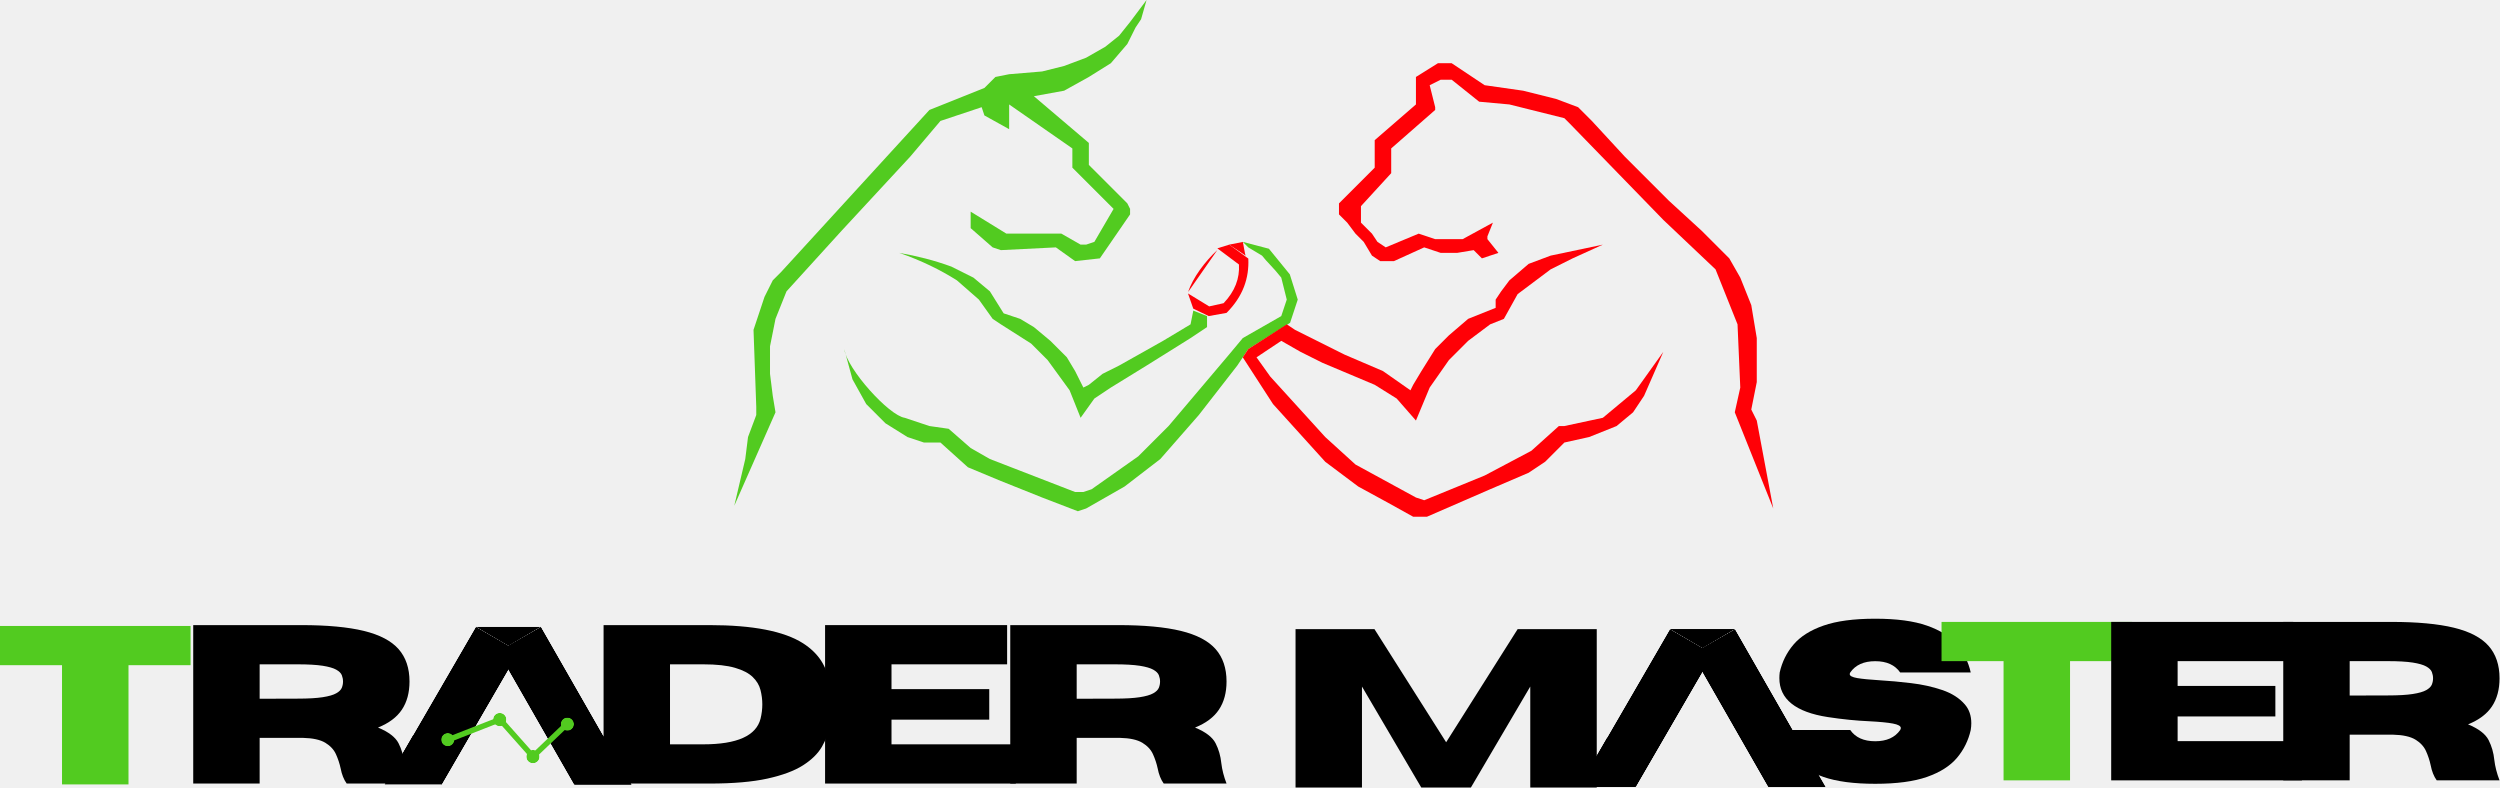
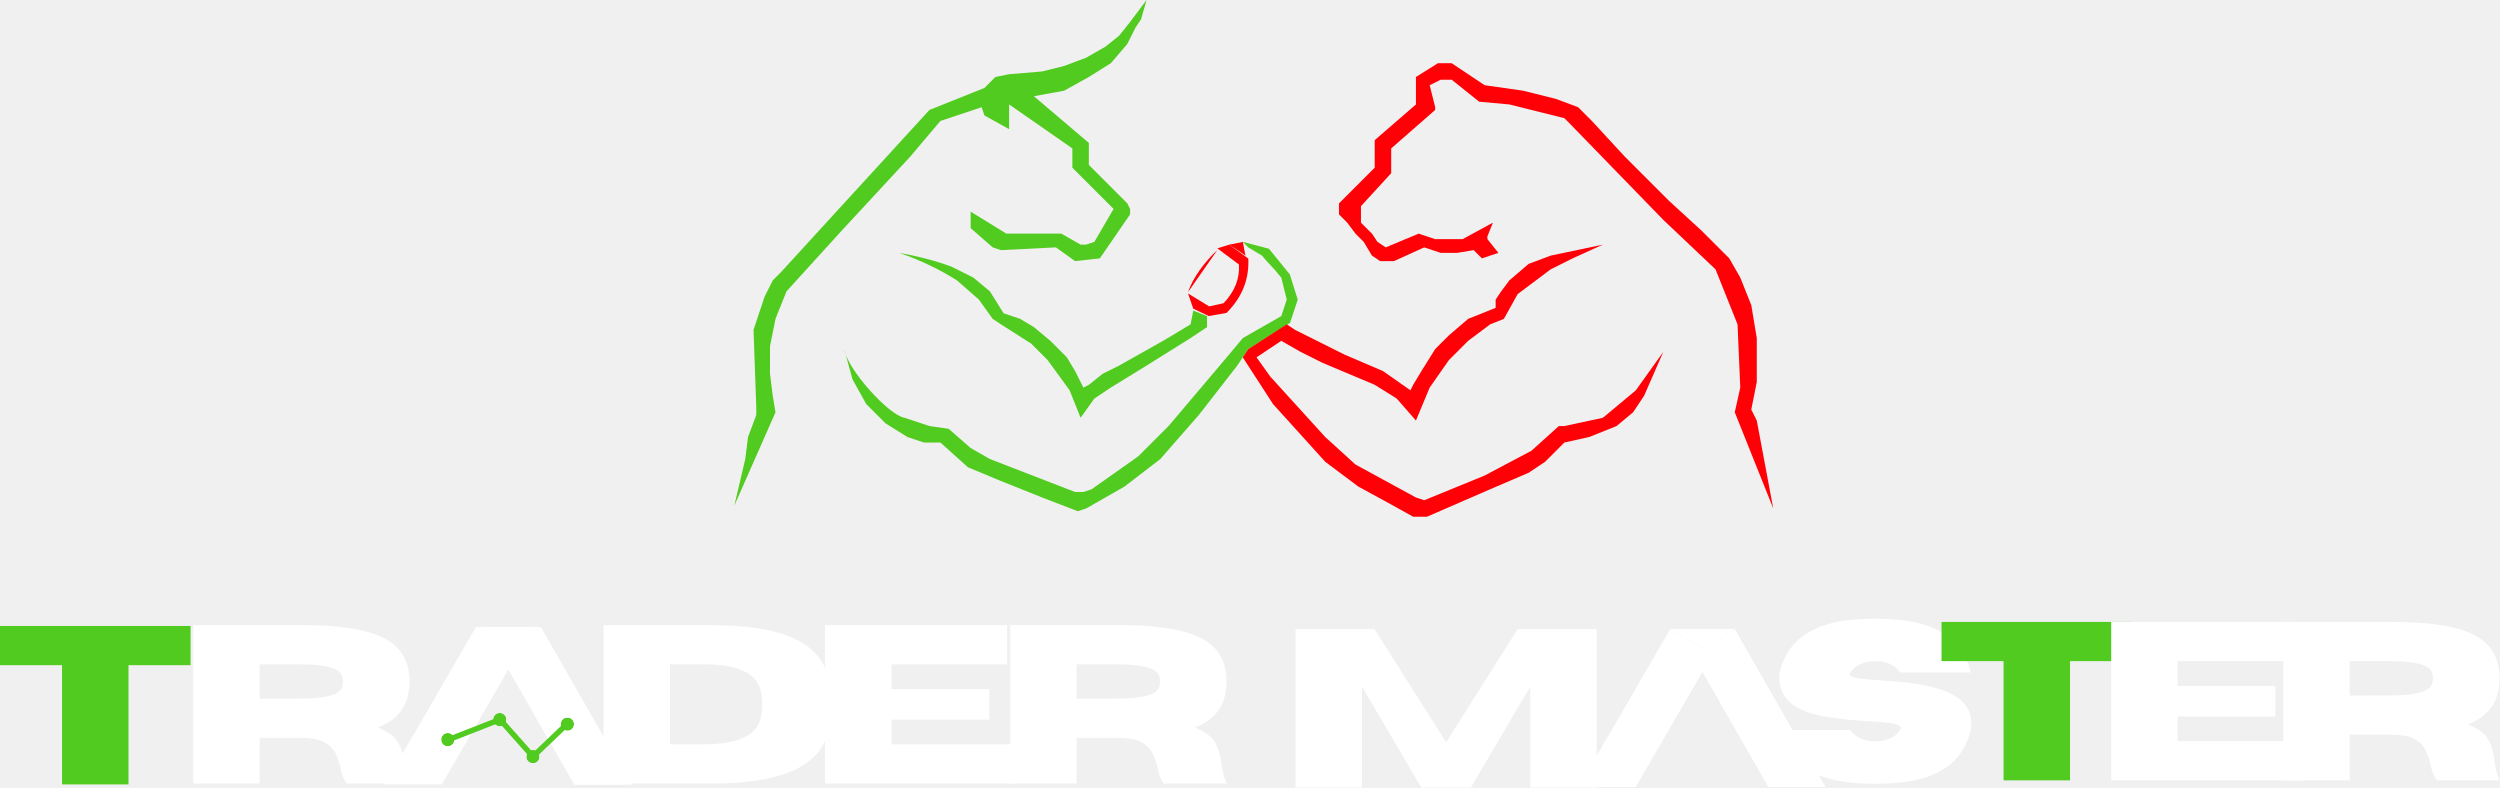
<svg xmlns="http://www.w3.org/2000/svg" width="5053" height="1592" viewBox="0 0 5053 1592" fill="none">
  <path fill-rule="evenodd" clip-rule="evenodd" d="M2484.49 494.498L2523.09 522.597C2524.97 562.031 2512.39 599.061 2479.09 632.409L2443.07 638.854L2411.8 623.775L2401.17 593.114L2444 619.291L2473.13 612.831C2496.06 588.781 2505.88 562.637 2504.18 534.635L2460.47 501.934L2484.49 494.498Z" fill="#FF0006" />
  <path fill-rule="evenodd" clip-rule="evenodd" d="M2517.55 516.79C2517.14 517.072 2512.06 489 2512.06 489L2484.27 494.497C2484.27 494.497 2517.97 516.507 2517.55 516.79Z" fill="#FF0006" />
  <path fill-rule="evenodd" clip-rule="evenodd" d="M2460.5 505.391C2435.73 528.175 2410.75 561.383 2401.47 590.154Z" fill="#FF0006" />
  <path fill-rule="evenodd" clip-rule="evenodd" d="M1706.34 705.556L1723.01 766.667L1750.79 816.667L1789.68 855.556L1834.12 883.334L1867.45 894.445H1900.79L1956.34 944.445L2023.01 972.222L2106.34 1005.56L2178.57 1033.33L2195.23 1027.78L2273.01 983.334L2345.23 927.778L2423.01 838.889L2500.79 738.889L2523.01 705.556L2607.53 652.456L2623.01 605.556L2606.95 554.528L2564.73 502.75L2511.9 488.889L2523.01 500L2550.79 516.667C2561.36 530.361 2573.12 539.978 2589.68 561.111L2600.79 605.556L2589.68 638.889L2511.9 683.333L2484.12 716.667L2361.9 861.111L2300.79 922.222L2206.34 988.889L2189.68 994.445H2173.01L2000.79 927.778L1961.9 905.556L1917.45 866.667L1878.57 861.111L1828.57 844.445C1796.65 839.795 1711.99 745.806 1706.34 705.556Z" fill="#52CB20" />
  <path fill-rule="evenodd" clip-rule="evenodd" d="M1817.45 511.111C1861.88 526.417 1900.22 545.256 1934.12 566.667L1978.56 605.556L2006.34 644.445L2023.01 655.556L2084.12 694.445L2117.45 727.778L2161.9 788.889L2184.12 844.445L2211.9 805.556L2245.23 783.333L2317.45 738.889L2406.34 683.333L2439.68 661.111V638.889L2411.9 627.778L2406.34 655.556L2350.79 688.889L2261.9 738.889L2228.56 755.556L2200.79 777.778L2189.68 783.333L2173.01 750L2156.34 722.222L2123.01 688.889L2089.68 661.111L2061.9 644.445L2028.56 633.333L2000.79 588.889L1967.45 561.111L1923.01 538.889C1888.71 526.289 1853.44 517.378 1817.45 511.111Z" fill="#52CB20" />
  <path fill-rule="evenodd" clip-rule="evenodd" d="M1484.12 1022.22L1567.45 833.333L1561.9 800L1556.34 755.556V700L1567.45 644.444L1589.68 588.889L1700.79 466.667L1839.68 316.667L1900.79 244.444L1984.12 216.667L1989.68 233.333L2039.68 261.111V211.111L2167.45 300V338.889L2250.79 422.222L2211.9 488.889L2195.23 494.444H2184.12L2145.23 472.222H2034.12L1961.9 427.778V461.111L2006.34 500L2023.01 505.556L2134.12 500L2173.01 527.778L2223.01 522.222L2284.12 433.333V422.222L2278.56 411.111L2200.79 333.333V288.889L2089.68 194.444L2150.79 183.333L2200.79 155.556L2245.23 127.778L2278.56 88.889L2295.23 55.556L2306.34 38.889L2317.45 0L2284.12 44.444L2261.9 72.222L2234.12 94.444L2195.23 116.667L2150.79 133.333L2106.34 144.444L2039.68 150L2011.9 155.556L1989.68 177.778L1878.56 222.222L1578.56 550L1561.9 566.667L1545.23 600L1523.01 666.667L1528.56 822.222V838.889L1511.9 883.333L1506.34 927.778L1484.12 1022.22Z" fill="#52CB20" />
  <path fill-rule="evenodd" clip-rule="evenodd" d="M3028.57 511.111L2995.23 522.222L2978.57 505.556L2945.23 511.111H2911.9L2878.57 500L2817.45 527.778H2789.68L2773.01 516.667L2756.34 488.889L2739.68 472.222L2723.01 450L2706.34 433.333V411.111L2778.56 338.889V283.333L2861.9 211.111V155.556L2906.34 127.778H2934.12L3000.79 172.222L3078.57 183.333L3145.23 200L3189.68 216.667L3217.45 244.445L3284.12 316.667L3373.01 405.556L3439.68 466.667L3495.23 522.222L3517.45 561.111L3539.68 616.667L3550.79 683.333V772.222L3539.68 827.778L3550.79 850L3584.12 1027.78L3506.34 833.333L3517.45 783.333L3511.9 655.556L3467.45 544.445L3361.9 444.445L3173.01 250L3161.9 238.889L3050.79 211.111L2989.68 205.556L2934.12 161.111H2911.9L2889.68 172.222L2900.79 216.667V222.222L2811.9 300V350L2750.79 416.667V450L2773.01 472.222L2784.12 488.889L2800.79 500L2867.45 472.222L2900.79 483.333H2956.34L3017.45 450L3006.34 477.778V483.333L3028.57 511.111Z" fill="#FF0006" />
  <path fill-rule="evenodd" clip-rule="evenodd" d="M3239.68 494.444L3134.12 516.667L3089.68 533.333L3050.79 566.667L3034.12 588.889L3023.01 605.556V622.222L2967.45 644.444L2928.57 677.778L2900.79 705.556L2873.01 750L2856.34 777.778L2850.79 788.889L2795.23 750L2717.45 716.667L2617.45 666.667L2600.79 655.556L2523.01 705.556L2511.9 722.222L2573.01 816.667L2678.57 933.333L2745.23 983.333L2806.34 1016.67L2856.34 1044.44H2884.12L3011.9 988.889L3089.68 955.556L3123.01 933.333L3161.9 894.445L3211.9 883.333L3267.45 861.111L3300.79 833.333L3323.01 800L3361.9 711.111L3306.34 788.889L3239.68 844.445L3161.9 861.111H3150.79L3095.23 911.111L3000.79 961.111L2878.57 1011.11L2861.9 1005.56L2739.68 938.889L2678.57 883.333L2567.45 761.111L2539.68 722.222L2589.68 688.889L2628.57 711.111L2673.01 733.333L2778.57 777.778L2823.01 805.556L2861.9 850L2889.68 783.333L2928.57 727.778L2967.45 688.889L3011.9 655.556L3039.68 644.444L3067.45 594.444L3134.12 544.444L3178.57 522.222L3239.68 494.444Z" fill="#FF0006" />
  <path d="M259.726 1585.44H125.348V1344.47H0V1265.19H385.185V1344.47H259.726V1585.44Z" fill="#52CB20" />
-   <path d="M827.699 1583.72H700.729C694.944 1575.71 690.833 1565.43 688.462 1552.94C686.381 1543.3 683.255 1533.84 679.085 1524.58C674.922 1515.26 667.744 1507.51 657.559 1501.31C647.374 1495.15 632.211 1491.83 612.07 1491.36H524.803V1583.72H390.544V1263.47H608.944C661.174 1263.47 703.307 1267.37 735.337 1275.16C767.425 1282.97 790.833 1295.24 805.588 1311.96C820.322 1328.71 827.699 1350.56 827.699 1377.47C827.699 1399.93 822.603 1418.85 812.418 1434.18C802.233 1449.55 786.092 1461.67 764.04 1470.53C785.337 1479.32 799.137 1489.86 805.477 1502.12C811.781 1514.4 815.692 1527.91 817.166 1542.63C818.699 1555.77 822.203 1569.46 827.699 1583.72ZM524.803 1412.31L601.655 1412.08C623.011 1412.08 639.877 1411.12 652.233 1409.19C664.559 1407.28 673.677 1404.64 679.551 1401.31C685.485 1397.93 689.27 1394.2 690.892 1390.08C692.514 1386.01 693.322 1381.81 693.322 1377.47C693.322 1373.16 692.514 1368.91 690.892 1364.74C689.27 1360.57 685.485 1356.84 679.551 1353.51C673.677 1350.22 664.559 1347.58 652.233 1345.64C639.877 1343.74 623.011 1342.75 601.655 1342.75H524.803V1412.31Z" fill="black" />
+   <path d="M827.699 1583.72H700.729C694.944 1575.71 690.833 1565.43 688.462 1552.94C686.381 1543.3 683.255 1533.84 679.085 1524.58C674.922 1515.26 667.744 1507.51 657.559 1501.31C647.374 1495.15 632.211 1491.83 612.07 1491.36H524.803V1583.72H390.544V1263.47H608.944C661.174 1263.47 703.307 1267.37 735.337 1275.16C767.425 1282.97 790.833 1295.24 805.588 1311.96C820.322 1328.71 827.699 1350.56 827.699 1377.47C827.699 1399.93 822.603 1418.85 812.418 1434.18C802.233 1449.55 786.092 1461.67 764.04 1470.53C785.337 1479.32 799.137 1489.86 805.477 1502.12C811.781 1514.4 815.692 1527.91 817.166 1542.63C818.699 1555.77 822.203 1569.46 827.699 1583.72ZM524.803 1412.31L601.655 1412.08C623.011 1412.08 639.877 1411.12 652.233 1409.19C664.559 1407.28 673.677 1404.64 679.551 1401.31C685.485 1397.93 689.27 1394.2 690.892 1390.08C692.514 1386.01 693.322 1381.81 693.322 1377.47C693.322 1373.16 692.514 1368.91 690.892 1364.74C689.27 1360.57 685.485 1356.84 679.551 1353.51C673.677 1350.22 664.559 1347.58 652.233 1345.64C639.877 1343.74 623.011 1342.75 601.655 1342.75H524.803V1412.31Z" fill="#FFFFFF" />
  <mask id="mask0_73_892" style="mask-type:luminance" maskUnits="userSpaceOnUse" x="806" y="1266" width="244" height="321">
    <path d="M961.909 1266.65L1049.06 1317.17L893.16 1586.09L806.005 1535.57L961.909 1266.65Z" fill="white" />
  </mask>
  <g mask="url(#mask0_73_892)">
    <mask id="mask1_73_892" style="mask-type:luminance" maskUnits="userSpaceOnUse" x="806" y="1266" width="244" height="321">
      <path d="M961.909 1266.65L1049.06 1317.17L893.16 1586.09L806.005 1535.57L961.909 1266.65Z" fill="white" />
    </mask>
    <g mask="url(#mask1_73_892)">
-       <path d="M961.909 1266.65L1049.06 1317.17L893.131 1586.15L805.976 1535.6L961.909 1266.65Z" fill="black" />
+       <path d="M961.909 1266.65L1049.06 1317.17L893.131 1586.15L805.976 1535.6L961.909 1266.65Z" fill="#FFFFFF" />
    </g>
  </g>
  <mask id="mask2_73_892" style="mask-type:luminance" maskUnits="userSpaceOnUse" x="1005" y="1266" width="243" height="321">
    <path d="M1005.92 1316.68L1093.36 1266.62L1247.79 1536.38L1160.38 1586.44L1005.92 1316.68Z" fill="white" />
  </mask>
  <g mask="url(#mask2_73_892)">
    <mask id="mask3_73_892" style="mask-type:luminance" maskUnits="userSpaceOnUse" x="1005" y="1266" width="243" height="321">
      <path d="M1005.92 1316.68L1093.36 1266.62L1247.79 1536.38L1160.38 1586.44L1005.92 1316.68Z" fill="white" />
    </mask>
    <g mask="url(#mask3_73_892)">
-       <path d="M1005.92 1316.68L1093.36 1266.62L1247.82 1536.44L1160.4 1586.5L1005.92 1316.68Z" fill="black" />
+       <path d="M1005.92 1316.68L1093.36 1266.62L1247.82 1536.44L1160.4 1586.5L1005.92 1316.68Z" fill="#FFFFFF" />
    </g>
  </g>
  <mask id="mask4_73_892" style="mask-type:luminance" maskUnits="userSpaceOnUse" x="960" y="1266" width="135" height="40">
    <path d="M1027.51 1305.51L1094.06 1266.65H960.953L1027.51 1305.51Z" fill="white" />
  </mask>
  <g mask="url(#mask4_73_892)">
    <mask id="mask5_73_892" style="mask-type:luminance" maskUnits="userSpaceOnUse" x="960" y="1266" width="135" height="40">
      <path d="M1027.51 1305.51L1094.06 1266.65H960.953L1027.51 1305.51Z" fill="white" />
    </mask>
    <g mask="url(#mask5_73_892)">
-       <path d="M1094.12 1266.65H960.953V1305.51H1094.12V1266.65Z" fill="black" />
+       <path d="M1094.12 1266.65H960.953V1305.51H1094.12V1266.65Z" fill="#FFFFFF" />
    </g>
  </g>
  <mask id="mask6_73_892" style="mask-type:luminance" maskUnits="userSpaceOnUse" x="776" y="1485" width="118" height="102">
    <path d="M835.287 1485.08L893.738 1586.09H776.812L835.287 1485.08Z" fill="white" />
  </mask>
  <g mask="url(#mask6_73_892)">
    <mask id="mask7_73_892" style="mask-type:luminance" maskUnits="userSpaceOnUse" x="776" y="1485" width="118" height="102">
      <path d="M835.287 1485.08L893.738 1586.09H776.812L835.287 1485.08Z" fill="white" />
    </mask>
    <g mask="url(#mask7_73_892)">
-       <path d="M893.598 1485.08H776.812V1586.09H893.598V1485.08Z" fill="black" />
+       <path d="M893.598 1485.08H776.812V1586.09H893.598V1485.08Z" fill="#FFFFFF" />
    </g>
  </g>
  <mask id="mask8_73_892" style="mask-type:luminance" maskUnits="userSpaceOnUse" x="1160" y="1485" width="118" height="102">
    <path d="M1218.65 1485.45L1277.1 1586.47H1160.21L1218.65 1485.45Z" fill="white" />
  </mask>
  <g mask="url(#mask8_73_892)">
    <mask id="mask9_73_892" style="mask-type:luminance" maskUnits="userSpaceOnUse" x="1160" y="1485" width="118" height="102">
      <path d="M1218.65 1485.45L1277.1 1586.47H1160.21L1218.65 1485.45Z" fill="white" />
    </mask>
    <g mask="url(#mask9_73_892)">
-       <path d="M1276.96 1485.45H1160.21V1586.47H1276.96V1485.45Z" fill="black" />
+       <path d="M1276.96 1485.45H1160.21V1586.47H1276.96V1485.45Z" fill="#FFFFFF" />
    </g>
  </g>
  <mask id="mask10_73_892" style="mask-type:luminance" maskUnits="userSpaceOnUse" x="891" y="1481" width="28" height="28">
    <path d="M905.049 1481.52C897.59 1481.52 891.567 1487.57 891.567 1495C891.567 1502.47 897.59 1508.49 905.049 1508.49C912.486 1508.49 918.538 1502.47 918.538 1495C918.538 1487.57 912.486 1481.52 905.049 1481.52Z" fill="white" />
  </mask>
  <g mask="url(#mask10_73_892)">
    <mask id="mask11_73_892" style="mask-type:luminance" maskUnits="userSpaceOnUse" x="891" y="1481" width="28" height="28">
      <path d="M905.049 1481.52C897.59 1481.52 891.567 1487.57 891.567 1495C891.567 1502.47 897.59 1508.49 905.049 1508.49C912.486 1508.49 918.538 1502.47 918.538 1495C918.538 1487.57 912.486 1481.52 905.049 1481.52Z" fill="white" />
    </mask>
    <g mask="url(#mask11_73_892)">
      <path d="M918.538 1481.52H891.567V1508.49H918.538V1481.52Z" fill="#52CB20" />
    </g>
  </g>
  <path d="M906.556 1495L1010.12 1454.44" stroke="#52CB20" stroke-width="11.111" />
  <mask id="mask12_73_892" style="mask-type:luminance" maskUnits="userSpaceOnUse" x="996" y="1440" width="28" height="28">
    <path d="M1010.12 1440.98C1002.68 1440.98 996.635 1447 996.635 1454.47C996.635 1461.9 1002.68 1467.95 1010.12 1467.95C1017.58 1467.95 1023.6 1461.9 1023.6 1454.47C1023.6 1447 1017.58 1440.98 1010.12 1440.98Z" fill="white" />
  </mask>
  <g mask="url(#mask12_73_892)">
    <mask id="mask13_73_892" style="mask-type:luminance" maskUnits="userSpaceOnUse" x="996" y="1440" width="28" height="28">
      <path d="M1010.12 1440.98C1002.68 1440.98 996.635 1447 996.635 1454.47C996.635 1461.9 1002.68 1467.95 1010.12 1467.95C1017.58 1467.95 1023.6 1461.9 1023.6 1454.47C1023.6 1447 1017.58 1440.98 1010.12 1440.98Z" fill="white" />
    </mask>
    <g mask="url(#mask13_73_892)">
      <path d="M1023.61 1440.98H996.635V1467.95H1023.61V1440.98Z" fill="#52CB20" />
    </g>
  </g>
  <path d="M1069.67 1520.76L1013.35 1457.33" stroke="#52CB20" stroke-width="11.111" />
  <mask id="mask14_73_892" style="mask-type:luminance" maskUnits="userSpaceOnUse" x="1063" y="1515" width="28" height="28">
    <path d="M1077.19 1515.78C1069.75 1515.78 1063.7 1521.82 1063.7 1529.26C1063.7 1536.73 1069.75 1542.75 1077.19 1542.75C1084.65 1542.75 1090.67 1536.73 1090.67 1529.26C1090.67 1521.82 1084.65 1515.78 1077.19 1515.78Z" fill="white" />
  </mask>
  <g mask="url(#mask14_73_892)">
    <mask id="mask15_73_892" style="mask-type:luminance" maskUnits="userSpaceOnUse" x="1063" y="1515" width="28" height="28">
      <path d="M1077.19 1515.78C1069.75 1515.78 1063.7 1521.82 1063.7 1529.26C1063.7 1536.73 1069.75 1542.75 1077.19 1542.75C1084.65 1542.75 1090.67 1536.73 1090.67 1529.26C1090.67 1521.82 1084.65 1515.78 1077.19 1515.78Z" fill="white" />
    </mask>
    <g mask="url(#mask15_73_892)">
      <path d="M1090.67 1515.78H1063.7V1542.75H1090.67V1515.78Z" fill="#52CB20" />
    </g>
  </g>
  <path d="M1077.04 1529.29L1141.31 1467.92" stroke="#52CB20" stroke-width="11.111" />
  <mask id="mask16_73_892" style="mask-type:luminance" maskUnits="userSpaceOnUse" x="1133" y="1450" width="28" height="28">
    <path d="M1146.72 1450.18C1139.25 1450.18 1133.23 1456.23 1133.23 1463.67C1133.23 1471.14 1139.25 1477.15 1146.72 1477.15C1154.15 1477.15 1160.2 1471.14 1160.2 1463.67C1160.2 1456.23 1154.15 1450.18 1146.72 1450.18Z" fill="white" />
  </mask>
  <g mask="url(#mask16_73_892)">
    <mask id="mask17_73_892" style="mask-type:luminance" maskUnits="userSpaceOnUse" x="1133" y="1450" width="28" height="28">
      <path d="M1146.72 1450.18C1139.25 1450.18 1133.23 1456.23 1133.23 1463.67C1133.23 1471.14 1139.25 1477.15 1146.72 1477.15C1154.15 1477.15 1160.2 1471.14 1160.2 1463.67C1160.2 1456.23 1154.15 1450.18 1146.72 1450.18Z" fill="white" />
    </mask>
    <g mask="url(#mask17_73_892)">
      <path d="M1160.2 1450.18H1133.23V1477.15H1160.2V1450.18Z" fill="#52CB20" />
    </g>
  </g>
-   <path d="M3227.35 1591.79H3092.97V1387.63L2972.95 1591.79H2872.72L2752.81 1387.63V1591.79H2618.55V1271.54H2778.04L2922.95 1500.24L3067.51 1271.54H3227.35V1591.79Z" fill="black" />
+   <path d="M3227.35 1591.79H3092.97V1387.63L2972.95 1591.79H2872.72L2752.81 1387.63V1591.79H2618.55V1271.54H2778.04L2922.95 1500.24L3067.51 1271.54H3227.35V1591.79Z" fill="#FFFFFF" />
  <mask id="mask18_73_892" style="mask-type:luminance" maskUnits="userSpaceOnUse" x="3219" y="1271" width="244" height="320">
    <path d="M3375.37 1271.39L3462.52 1321.91L3306.61 1590.84L3219.46 1540.31L3375.37 1271.39Z" fill="white" />
  </mask>
  <g mask="url(#mask18_73_892)">
    <mask id="mask19_73_892" style="mask-type:luminance" maskUnits="userSpaceOnUse" x="3219" y="1271" width="244" height="320">
      <path d="M3375.37 1271.39L3462.52 1321.91L3306.61 1590.84L3219.46 1540.31L3375.37 1271.39Z" fill="white" />
    </mask>
    <g mask="url(#mask19_73_892)">
-       <path d="M3375.37 1271.39L3462.52 1321.91L3306.58 1590.9L3219.43 1540.34L3375.37 1271.39Z" fill="black" />
+       <path d="M3375.37 1271.39L3462.52 1321.91L3306.58 1590.9L3219.43 1540.34L3375.37 1271.39Z" fill="#FFFFFF" />
    </g>
  </g>
  <mask id="mask20_73_892" style="mask-type:luminance" maskUnits="userSpaceOnUse" x="3419" y="1271" width="243" height="321">
    <path d="M3419.4 1321.42L3506.82 1271.37L3661.27 1541.13L3573.83 1591.19L3419.4 1321.42Z" fill="white" />
  </mask>
  <g mask="url(#mask20_73_892)">
    <mask id="mask21_73_892" style="mask-type:luminance" maskUnits="userSpaceOnUse" x="3419" y="1271" width="243" height="321">
      <path d="M3419.4 1321.42L3506.82 1271.37L3661.27 1541.13L3573.83 1591.19L3419.4 1321.42Z" fill="white" />
    </mask>
    <g mask="url(#mask21_73_892)">
-       <path d="M3419.4 1321.42L3506.82 1271.37L3661.27 1541.19L3573.86 1591.24L3419.4 1321.42Z" fill="black" />
+       <path d="M3419.4 1321.42L3506.82 1271.37L3661.27 1541.19L3573.86 1591.24L3419.4 1321.42Z" fill="#FFFFFF" />
    </g>
  </g>
  <mask id="mask22_73_892" style="mask-type:luminance" maskUnits="userSpaceOnUse" x="3374" y="1271" width="134" height="40">
    <path d="M3440.96 1310.25L3507.51 1271.39H3374.41L3440.96 1310.25Z" fill="white" />
  </mask>
  <g mask="url(#mask22_73_892)">
    <mask id="mask23_73_892" style="mask-type:luminance" maskUnits="userSpaceOnUse" x="3374" y="1271" width="134" height="40">
      <path d="M3440.96 1310.25L3507.51 1271.39H3374.41L3440.96 1310.25Z" fill="white" />
    </mask>
    <g mask="url(#mask23_73_892)">
-       <path d="M3507.6 1271.39H3374.41V1310.25H3507.6V1271.39Z" fill="black" />
+       <path d="M3507.6 1271.39H3374.41V1310.25H3507.6V1271.39Z" fill="#FFFFFF" />
    </g>
  </g>
  <mask id="mask24_73_892" style="mask-type:luminance" maskUnits="userSpaceOnUse" x="3190" y="1489" width="118" height="102">
    <path d="M3248.74 1489.82L3307.19 1590.84H3190.29L3248.74 1489.82Z" fill="white" />
  </mask>
  <g mask="url(#mask24_73_892)">
    <mask id="mask25_73_892" style="mask-type:luminance" maskUnits="userSpaceOnUse" x="3190" y="1489" width="118" height="102">
      <path d="M3248.74 1489.82L3307.19 1590.84H3190.29L3248.74 1489.82Z" fill="white" />
    </mask>
    <g mask="url(#mask25_73_892)">
-       <path d="M3307.08 1489.82H3190.29V1590.84H3307.08V1489.82Z" fill="black" />
+       <path d="M3307.08 1489.82H3190.29V1590.84H3307.08V1489.82Z" fill="#FFFFFF" />
    </g>
  </g>
  <mask id="mask26_73_892" style="mask-type:luminance" maskUnits="userSpaceOnUse" x="3573" y="1490" width="118" height="102">
    <path d="M3632.11 1490.2L3690.55 1591.22H3573.66L3632.11 1490.2Z" fill="white" />
  </mask>
  <g mask="url(#mask26_73_892)">
    <mask id="mask27_73_892" style="mask-type:luminance" maskUnits="userSpaceOnUse" x="3573" y="1490" width="118" height="102">
      <path d="M3632.11 1490.2L3690.55 1591.22H3573.66L3632.11 1490.2Z" fill="white" />
    </mask>
    <g mask="url(#mask27_73_892)">
-       <path d="M3690.44 1490.2H3573.66V1591.22H3690.44V1490.2Z" fill="black" />
+       <path d="M3690.44 1490.2H3573.66V1591.22H3690.44V1490.2Z" fill="#FFFFFF" />
    </g>
  </g>
-   <path d="M1434.19 1583.72H1219.95V1263.47H1434.19C1521.75 1263.47 1584.77 1275.74 1623.2 1300.27C1654.12 1320.12 1671.75 1347.03 1676.09 1381.06C1678 1395.82 1678.98 1410 1678.98 1423.66C1678.98 1437.26 1678.06 1451.43 1676.21 1466.25C1674.35 1481.06 1669.38 1495.41 1661.27 1509.3C1653.23 1523.19 1640.47 1535.74 1622.96 1546.91C1605.52 1558.03 1581.58 1566.94 1551.21 1573.66C1520.79 1580.37 1481.79 1583.72 1434.19 1583.72ZM1421.46 1504.44C1489.75 1504.44 1528.32 1487.2 1537.2 1452.7C1539.58 1443.07 1540.79 1433.37 1540.79 1423.66C1540.79 1413.87 1539.55 1404.18 1537.09 1394.6C1534.68 1384.97 1529.47 1376.26 1521.46 1368.45C1513.5 1360.66 1501.58 1354.44 1485.69 1349.81C1469.78 1345.12 1448.37 1342.75 1421.46 1342.75H1354.21V1504.44H1421.46Z" fill="black" />
-   <path d="M2053.18 1583.72H1667.65V1263.47H2035.59V1342.75H1801.91V1392.86H1999.48V1454.55H1801.91V1504.44H2053.18V1583.72Z" fill="black" />
-   <path d="M2479.08 1583.72H2352.11C2346.33 1575.71 2342.22 1565.43 2339.85 1552.94C2337.77 1543.3 2334.64 1533.84 2330.47 1524.58C2326.31 1515.26 2319.13 1507.51 2308.94 1501.31C2298.76 1495.15 2283.6 1491.83 2263.45 1491.36H2176.19V1583.72H2041.93V1263.47H2260.33C2312.56 1263.47 2354.69 1267.37 2386.72 1275.16C2418.81 1282.97 2442.22 1295.24 2456.97 1311.96C2471.71 1328.71 2479.08 1350.56 2479.08 1377.47C2479.08 1399.93 2473.99 1418.85 2463.8 1434.18C2453.62 1449.55 2437.48 1461.67 2415.42 1470.53C2436.72 1479.32 2450.52 1489.86 2456.86 1502.12C2463.17 1514.4 2467.08 1527.91 2468.55 1542.63C2470.08 1555.77 2473.59 1569.46 2479.08 1583.72ZM2176.19 1412.31L2253.04 1412.08C2274.4 1412.08 2291.26 1411.12 2303.62 1409.19C2315.94 1407.28 2325.06 1404.64 2330.94 1401.31C2336.87 1397.93 2340.65 1394.2 2342.28 1390.08C2343.9 1386.01 2344.71 1381.81 2344.71 1377.47C2344.71 1373.16 2343.9 1368.91 2342.28 1364.74C2340.65 1360.57 2336.87 1356.84 2330.94 1353.51C2325.06 1350.22 2315.94 1347.58 2303.62 1345.64C2291.26 1343.74 2274.4 1342.75 2253.04 1342.75H2176.19V1412.31Z" fill="black" />
-   <path d="M3790.18 1584.21C3746.9 1584.21 3711.98 1579.57 3685.44 1570.31C3658.97 1561 3638.83 1548.18 3625.03 1531.89C3611.19 1515.54 3601.91 1496.76 3597.13 1475.53H3739.72C3750.29 1490.66 3767.09 1498.21 3790.18 1498.21C3813.25 1498.21 3830.06 1490.66 3840.65 1475.53C3841.49 1473.99 3841.92 1472.63 3841.92 1471.47C3841.92 1467.48 3836.6 1464.47 3825.95 1462.44C3815.36 1460.44 3799.5 1458.91 3778.38 1457.82C3751.76 1456.66 3723.78 1453.85 3694.47 1449.36C3629.1 1439.27 3596.44 1412.99 3596.44 1370.55C3596.44 1367.02 3596.67 1363.22 3597.13 1359.2C3601.91 1337.91 3611.19 1319.13 3625.03 1302.84C3638.83 1286.58 3658.97 1273.79 3685.44 1264.53C3711.98 1255.21 3746.9 1250.53 3790.18 1250.53C3833.47 1250.53 3868.34 1255.21 3894.82 1264.53C3921.35 1273.79 3941.52 1286.58 3955.35 1302.84C3969.15 1319.13 3978.44 1337.91 3983.24 1359.2H3840.65C3830.06 1344.02 3813.25 1336.4 3790.18 1336.4C3767.09 1336.4 3750.29 1344.02 3739.72 1359.2C3739.03 1360.44 3738.68 1361.58 3738.68 1362.56C3738.68 1366.12 3743.78 1368.78 3753.96 1370.55C3764.15 1372.25 3779.13 1373.73 3798.98 1374.95C3818.89 1376.1 3840.07 1378.04 3862.52 1380.73C3884.98 1383.36 3905.95 1387.99 3925.49 1394.62C3945.08 1401.27 3960.38 1411.03 3971.44 1423.9C3980.06 1433.94 3984.4 1446.59 3984.4 1461.87C3984.4 1466.21 3984 1470.75 3983.24 1475.53C3978.44 1496.76 3969.15 1515.54 3955.35 1531.89C3941.52 1548.18 3921.35 1561 3894.82 1570.31C3868.34 1579.57 3833.47 1584.21 3790.18 1584.21Z" fill="black" />
+   <path d="M1434.19 1583.72H1219.95V1263.47H1434.19C1521.75 1263.47 1584.77 1275.74 1623.2 1300.27C1654.12 1320.12 1671.75 1347.03 1676.09 1381.06C1678 1395.82 1678.98 1410 1678.98 1423.66C1678.98 1437.26 1678.06 1451.43 1676.21 1466.25C1674.35 1481.06 1669.38 1495.41 1661.27 1509.3C1653.23 1523.19 1640.47 1535.74 1622.96 1546.91C1605.52 1558.03 1581.58 1566.94 1551.21 1573.66C1520.79 1580.37 1481.79 1583.72 1434.19 1583.72ZM1421.46 1504.44C1489.75 1504.44 1528.32 1487.2 1537.2 1452.7C1539.58 1443.07 1540.79 1433.37 1540.79 1423.66C1540.79 1413.87 1539.55 1404.18 1537.09 1394.6C1534.68 1384.97 1529.47 1376.26 1521.46 1368.45C1513.5 1360.66 1501.58 1354.44 1485.69 1349.81C1469.78 1345.12 1448.37 1342.75 1421.46 1342.75H1354.21V1504.44H1421.46Z" fill="#FFFFFF" />
+   <path d="M2053.18 1583.72H1667.65V1263.47H2035.59V1342.75H1801.91V1392.86H1999.48V1454.55H1801.91V1504.44H2053.18V1583.72Z" fill="#FFFFFF" />
+   <path d="M2479.08 1583.72H2352.11C2346.33 1575.71 2342.22 1565.43 2339.85 1552.94C2337.77 1543.3 2334.64 1533.84 2330.47 1524.58C2326.31 1515.26 2319.13 1507.51 2308.94 1501.31C2298.76 1495.15 2283.6 1491.83 2263.45 1491.36H2176.19V1583.72H2041.93V1263.47H2260.33C2312.56 1263.47 2354.69 1267.37 2386.72 1275.16C2418.81 1282.97 2442.22 1295.24 2456.97 1311.96C2471.71 1328.71 2479.08 1350.56 2479.08 1377.47C2479.08 1399.93 2473.99 1418.85 2463.8 1434.18C2453.62 1449.55 2437.48 1461.67 2415.42 1470.53C2436.72 1479.32 2450.52 1489.86 2456.86 1502.12C2463.17 1514.4 2467.08 1527.91 2468.55 1542.63C2470.08 1555.77 2473.59 1569.46 2479.08 1583.72ZM2176.19 1412.31L2253.04 1412.08C2274.4 1412.08 2291.26 1411.12 2303.62 1409.19C2315.94 1407.28 2325.06 1404.64 2330.94 1401.31C2336.87 1397.93 2340.65 1394.2 2342.28 1390.08C2343.9 1386.01 2344.71 1381.81 2344.71 1377.47C2344.71 1373.16 2343.9 1368.91 2342.28 1364.74C2340.65 1360.57 2336.87 1356.84 2330.94 1353.51C2325.06 1350.22 2315.94 1347.58 2303.62 1345.64C2291.26 1343.74 2274.4 1342.75 2253.04 1342.75H2176.19V1412.31Z" fill="#FFFFFF" />
+   <path d="M3790.18 1584.21C3746.9 1584.21 3711.98 1579.57 3685.44 1570.31C3658.97 1561 3638.83 1548.18 3625.03 1531.89C3611.19 1515.54 3601.91 1496.76 3597.13 1475.53H3739.72C3750.29 1490.66 3767.09 1498.21 3790.18 1498.21C3813.25 1498.21 3830.06 1490.66 3840.65 1475.53C3841.49 1473.99 3841.92 1472.63 3841.92 1471.47C3841.92 1467.48 3836.6 1464.47 3825.95 1462.44C3815.36 1460.44 3799.5 1458.91 3778.38 1457.82C3751.76 1456.66 3723.78 1453.85 3694.47 1449.36C3629.1 1439.27 3596.44 1412.99 3596.44 1370.55C3596.44 1367.02 3596.67 1363.22 3597.13 1359.2C3601.91 1337.91 3611.19 1319.13 3625.03 1302.84C3638.83 1286.58 3658.97 1273.79 3685.44 1264.53C3711.98 1255.21 3746.9 1250.53 3790.18 1250.53C3833.47 1250.53 3868.34 1255.21 3894.82 1264.53C3921.35 1273.79 3941.52 1286.58 3955.35 1302.84C3969.15 1319.13 3978.44 1337.91 3983.24 1359.2H3840.65C3830.06 1344.02 3813.25 1336.4 3790.18 1336.4C3767.09 1336.4 3750.29 1344.02 3739.72 1359.2C3739.03 1360.44 3738.68 1361.58 3738.68 1362.56C3738.68 1366.12 3743.78 1368.78 3753.96 1370.55C3764.15 1372.25 3779.13 1373.73 3798.98 1374.95C3818.89 1376.1 3840.07 1378.04 3862.52 1380.73C3884.98 1383.36 3905.95 1387.99 3925.49 1394.62C3945.08 1401.27 3960.38 1411.03 3971.44 1423.9C3980.06 1433.94 3984.4 1446.59 3984.4 1461.87C3984.4 1466.21 3984 1470.75 3983.24 1475.53C3978.44 1496.76 3969.15 1515.54 3955.35 1531.89C3941.52 1548.18 3921.35 1561 3894.82 1570.31C3868.34 1579.57 3833.47 1584.21 3790.18 1584.21Z" fill="#FFFFFF" />
  <path d="M4183.97 1577.26H4049.59V1336.29H3924.24V1257.01H4309.43V1336.29H4183.97V1577.26Z" fill="#52CB20" />
-   <path d="M4652.69 1577.26H4267.15V1257.01H4635.1V1336.29H4401.41V1386.4H4598.98V1448.09H4401.41V1497.98H4652.69V1577.26Z" fill="black" />
-   <path d="M5052.07 1577.26H4925.1C4919.31 1569.24 4915.2 1558.97 4912.83 1546.47C4910.75 1536.84 4907.63 1527.38 4903.45 1518.12C4899.29 1508.8 4892.11 1501.04 4881.93 1494.85C4871.74 1488.69 4856.58 1485.36 4836.44 1484.9H4749.17V1577.26H4614.91V1257.01H4833.31C4885.54 1257.01 4927.68 1260.91 4959.71 1268.7C4991.8 1276.5 5015.2 1288.78 5029.96 1305.5C5044.69 1322.25 5052.07 1344.1 5052.07 1371.01C5052.07 1393.47 5046.97 1412.39 5036.79 1427.72C5026.6 1443.09 5010.46 1455.21 4988.41 1464.07C5009.71 1472.86 5023.51 1483.39 5029.85 1495.66C5036.15 1507.93 5040.06 1521.44 5041.54 1536.17C5043.07 1549.31 5046.57 1562.99 5052.07 1577.26ZM4749.17 1405.84L4826.03 1405.62C4847.38 1405.62 4864.25 1404.66 4876.6 1402.73C4888.93 1400.82 4898.05 1398.18 4903.92 1394.85C4909.85 1391.47 4913.64 1387.73 4915.26 1383.62C4916.88 1379.55 4917.69 1375.35 4917.69 1371.01C4917.69 1366.7 4916.88 1362.44 4915.26 1358.28C4913.64 1354.11 4909.85 1350.38 4903.92 1347.05C4898.05 1343.76 4888.93 1341.12 4876.6 1339.18C4864.25 1337.27 4847.38 1336.29 4826.03 1336.29H4749.17V1405.84Z" fill="black" />
+   <path d="M4652.69 1577.26H4267.15V1257.01H4635.1V1336.29H4401.41V1386.4H4598.98V1448.09H4401.41V1497.98H4652.69V1577.26Z" fill="#FFFFFF" />
+   <path d="M5052.07 1577.26H4925.1C4919.31 1569.24 4915.2 1558.97 4912.83 1546.47C4910.75 1536.84 4907.63 1527.38 4903.45 1518.12C4899.29 1508.8 4892.11 1501.04 4881.93 1494.85C4871.74 1488.69 4856.58 1485.36 4836.44 1484.9H4749.17V1577.26H4614.91V1257.01H4833.31C4885.54 1257.01 4927.68 1260.91 4959.71 1268.7C4991.8 1276.5 5015.2 1288.78 5029.96 1305.5C5044.69 1322.25 5052.07 1344.1 5052.07 1371.01C5052.07 1393.47 5046.97 1412.39 5036.79 1427.72C5026.6 1443.09 5010.46 1455.21 4988.41 1464.07C5009.71 1472.86 5023.51 1483.39 5029.85 1495.66C5036.15 1507.93 5040.06 1521.44 5041.54 1536.17C5043.07 1549.31 5046.57 1562.99 5052.07 1577.26ZM4749.17 1405.84L4826.03 1405.62C4847.38 1405.62 4864.25 1404.66 4876.6 1402.73C4888.93 1400.82 4898.05 1398.18 4903.92 1394.85C4909.85 1391.47 4913.64 1387.73 4915.26 1383.62C4916.88 1379.55 4917.69 1375.35 4917.69 1371.01C4917.69 1366.7 4916.88 1362.44 4915.26 1358.28C4913.64 1354.11 4909.85 1350.38 4903.92 1347.05C4898.05 1343.76 4888.93 1341.12 4876.6 1339.18C4864.25 1337.27 4847.38 1336.29 4826.03 1336.29H4749.17V1405.84Z" fill="#FFFFFF" />
</svg>
